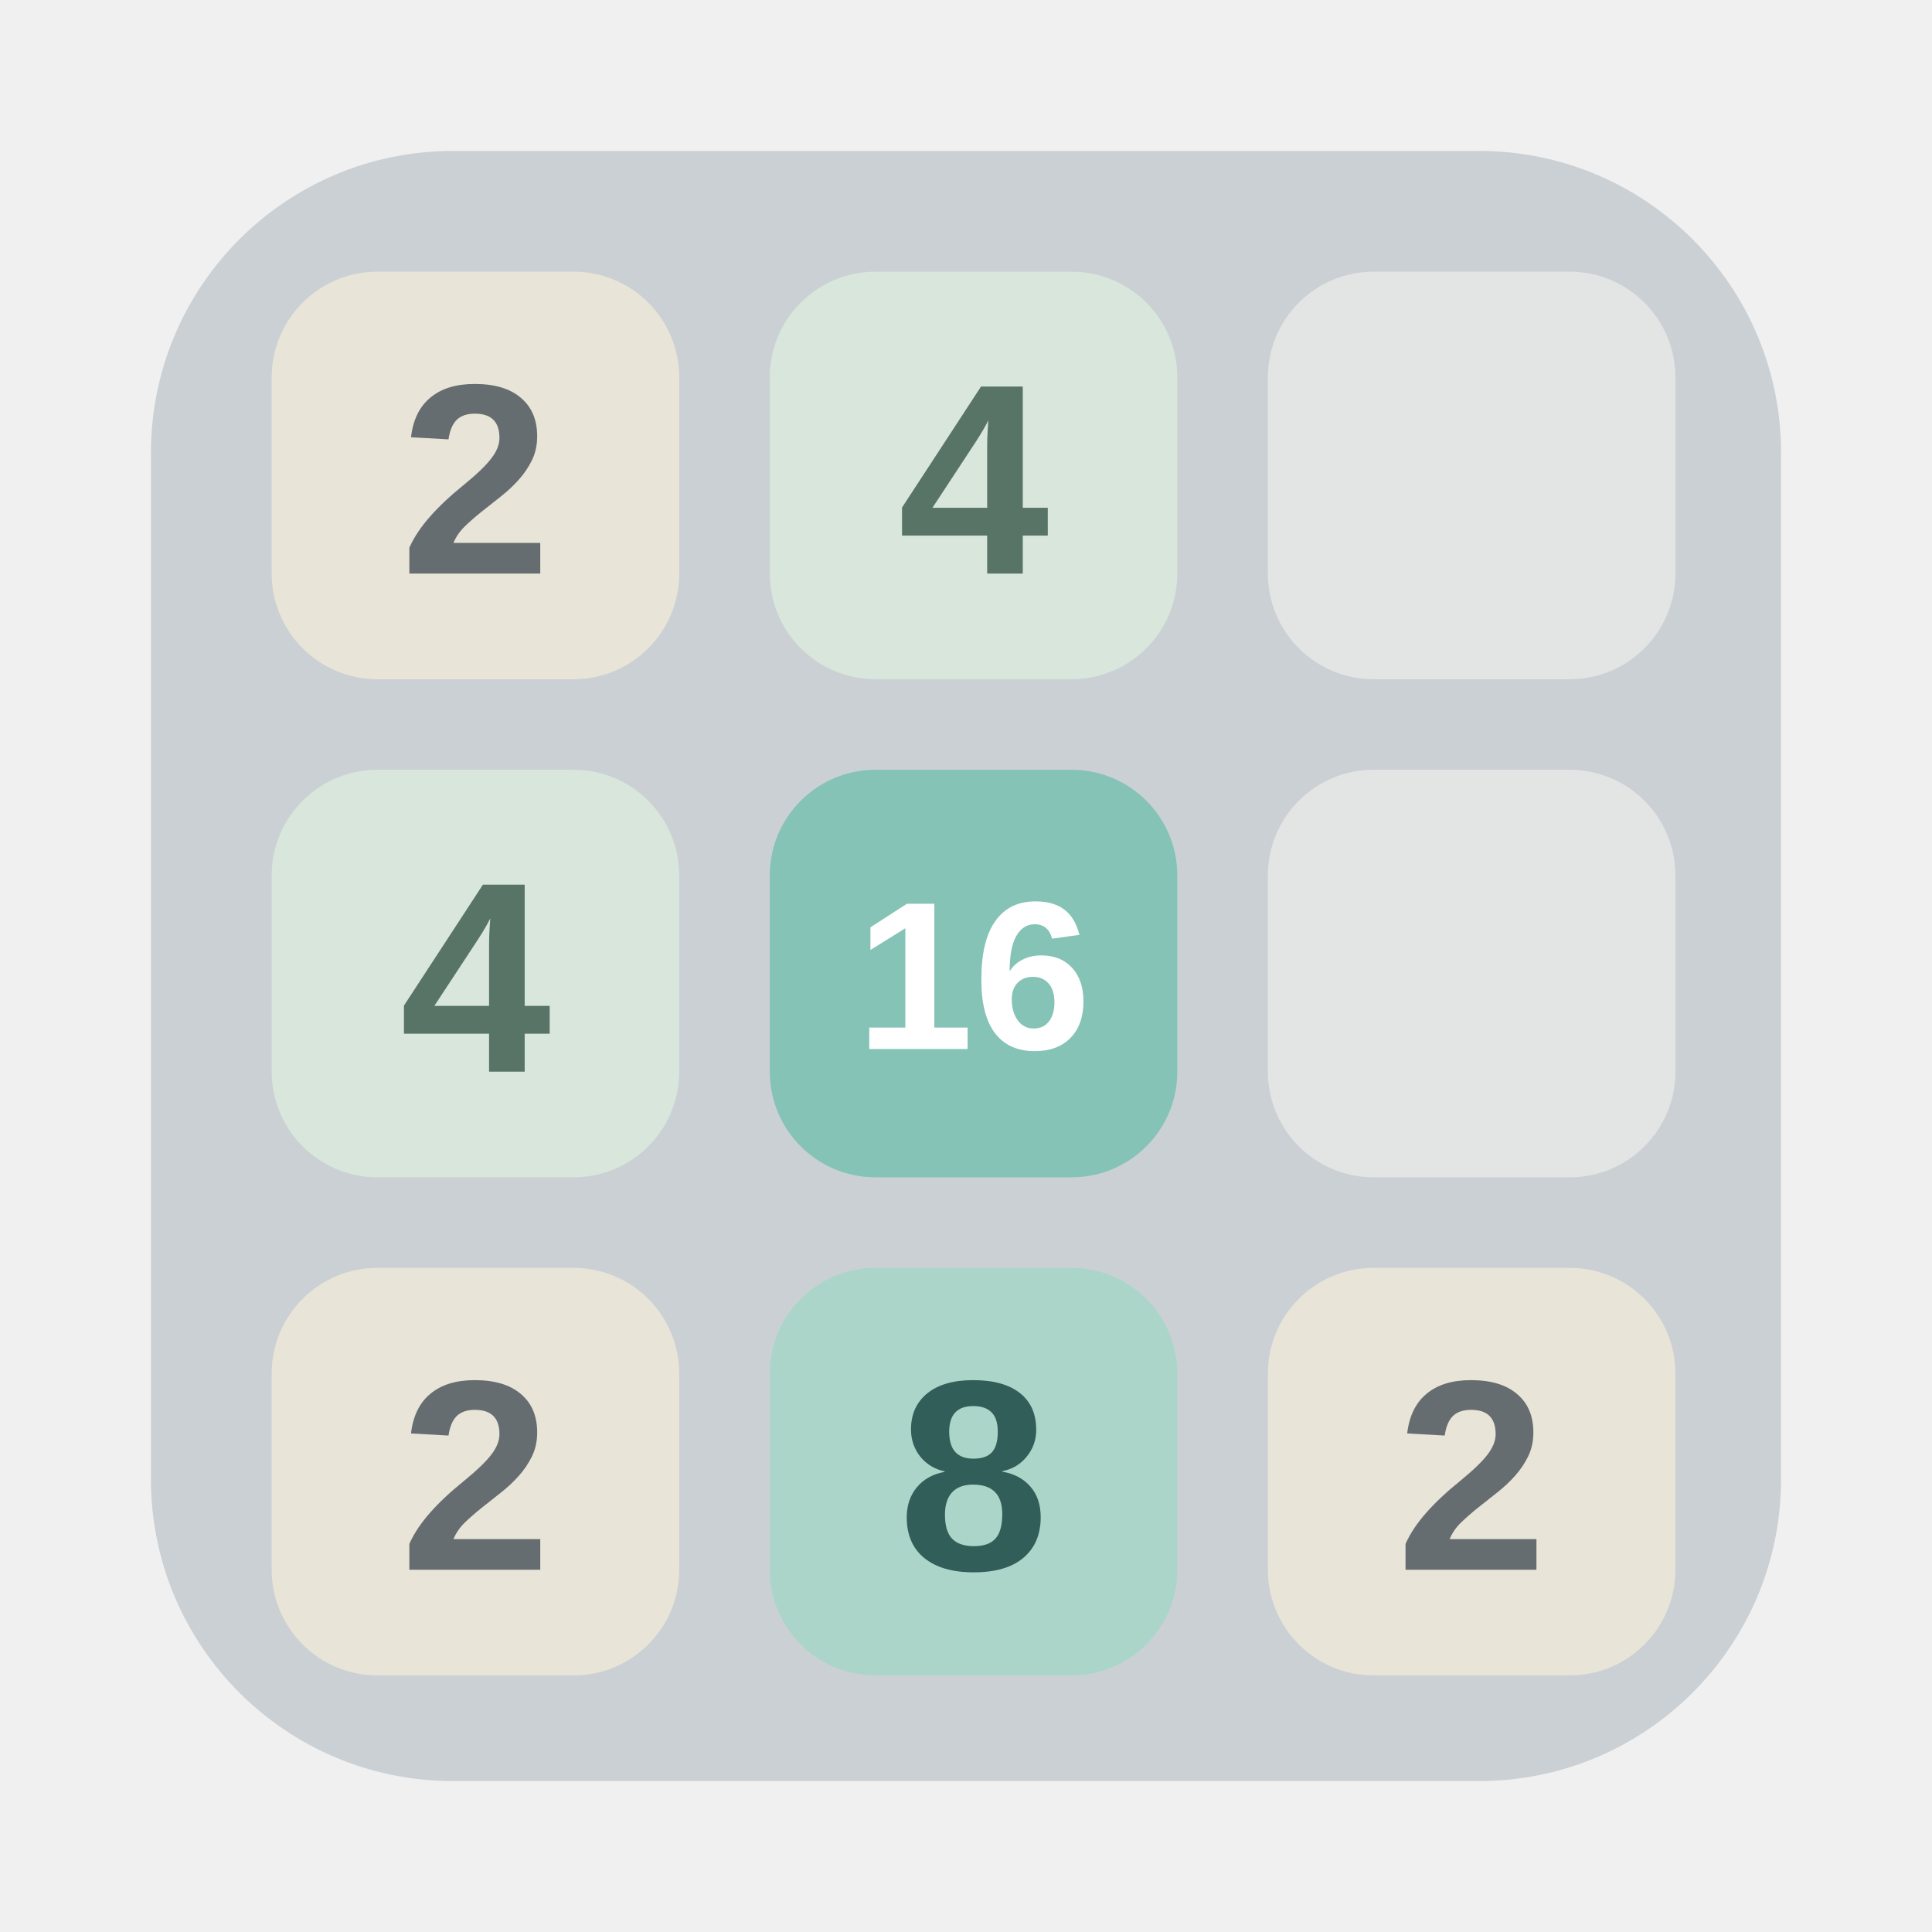
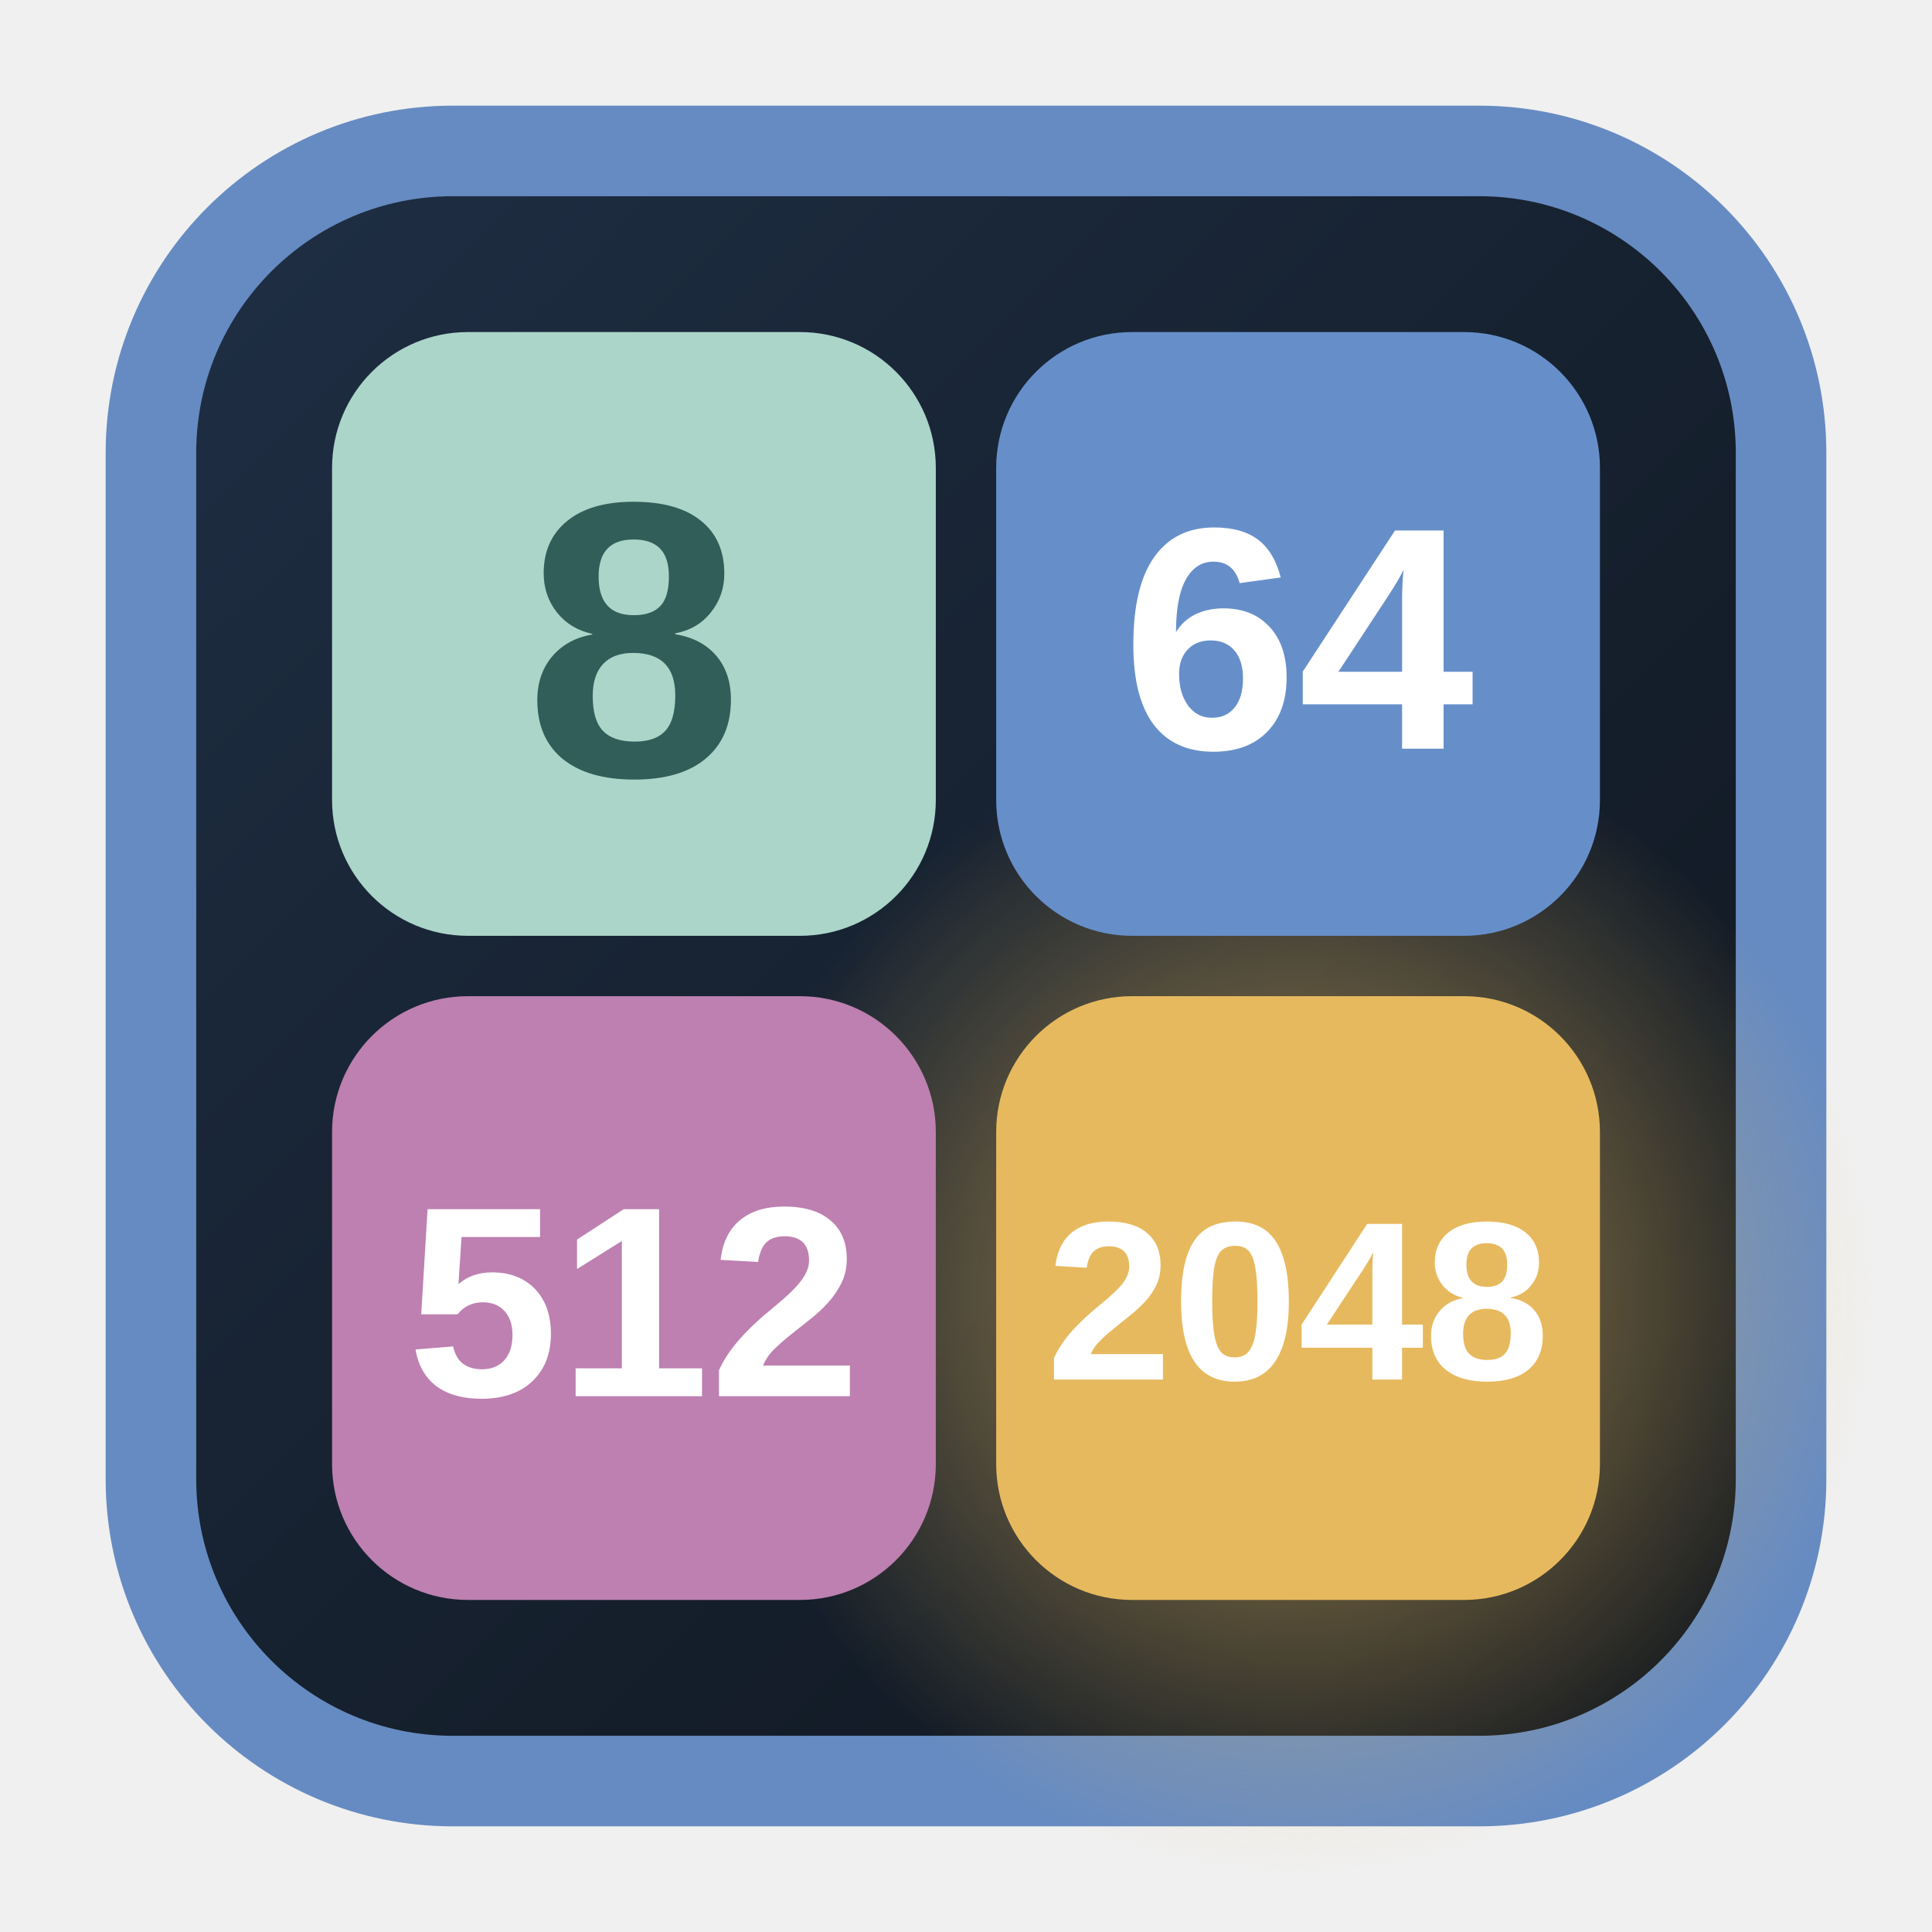
<svg xmlns="http://www.w3.org/2000/svg" viewBox="0 0 128 128">
-   <rect x="10" y="10" width="108" height="108" rx="20" fill="#cbd0d4" />
-   <rect x="18" y="18" width="27" height="27" rx="7" fill="#e9e4d8" />
-   <text x="31.5" y="38.0" text-anchor="middle" font-family="Noto Sans TC,Segoe UI,Arial,sans-serif" font-weight="900" font-size="18" fill="#656d70">2</text>
-   <rect x="51" y="18" width="27" height="27" rx="7" fill="#d8e6dc" />
-   <text x="64.5" y="38.0" text-anchor="middle" font-family="Noto Sans TC,Segoe UI,Arial,sans-serif" font-weight="900" font-size="18" fill="#587467">4</text>
-   <rect x="84" y="18" width="27" height="27" rx="7" fill="#e3e5e4" />
-   <rect x="18" y="51" width="27" height="27" rx="7" fill="#d8e6dc" />
-   <text x="31.5" y="71.0" text-anchor="middle" font-family="Noto Sans TC,Segoe UI,Arial,sans-serif" font-weight="900" font-size="18" fill="#587467">4</text>
-   <rect x="51" y="51" width="27" height="27" rx="7" fill="#85c3b7" />
-   <text x="64.5" y="69.5" text-anchor="middle" font-family="Noto Sans TC,Segoe UI,Arial,sans-serif" font-weight="900" font-size="14" fill="#ffffff">16</text>
-   <rect x="84" y="51" width="27" height="27" rx="7" fill="#e3e5e4" />
-   <rect x="18" y="84" width="27" height="27" rx="7" fill="#e9e4d8" />
-   <text x="31.5" y="104.0" text-anchor="middle" font-family="Noto Sans TC,Segoe UI,Arial,sans-serif" font-weight="900" font-size="18" fill="#656d70">2</text>
-   <rect x="51" y="84" width="27" height="27" rx="7" fill="#acd5ca" />
-   <text x="64.5" y="104.0" text-anchor="middle" font-family="Noto Sans TC,Segoe UI,Arial,sans-serif" font-weight="900" font-size="18" fill="#315e58">8</text>
-   <rect x="84" y="84" width="27" height="27" rx="7" fill="#e9e4d8" />
-   <text x="97.5" y="104.0" text-anchor="middle" font-family="Noto Sans TC,Segoe UI,Arial,sans-serif" font-weight="900" font-size="18" fill="#656d70">2</text>
+   <defs>
+     <linearGradient id="bg" x1="0" y1="0" x2="1" y2="1">
+       <stop offset="0" stop-color="#1f2f45" />
+       <stop offset="1" stop-color="#0e141b" />
+     </linearGradient>
+     <radialGradient id="glow">
+       <stop offset="0" stop-color="#e7b95e" stop-opacity=".7" />
+       <stop offset="1" stop-color="#e7b95e" stop-opacity="0" />
+     </radialGradient>
+   </defs>
+   <rect x="10" y="10" width="108" height="108" rx="20" fill="url(#bg)" stroke="#668bc2" stroke-width="6" />
+   <circle cx="86" cy="86" r="38" fill="url(#glow)" />
+   <rect x="22" y="22" width="40" height="40" rx="9" fill="#acd5ca" />
+   <text x="42" y="51.4" font-family="Noto Sans TC,Segoe UI,Arial,sans-serif" font-weight="900" text-anchor="middle" font-size="26" fill="#315e58">8</text>
+   <rect x="66" y="22" width="40" height="40" rx="9" fill="#668fca" />
+   <text x="86" y="49.6" font-family="Noto Sans TC,Segoe UI,Arial,sans-serif" font-weight="900" text-anchor="middle" font-size="21" fill="#ffffff">64</text>
+   <rect x="22" y="66" width="40" height="40" rx="9" fill="#bd80b0" />
+   <text x="42" y="92.5" font-family="Noto Sans TC,Segoe UI,Arial,sans-serif" font-weight="900" text-anchor="middle" font-size="18" fill="#ffffff">512</text>
+   <rect x="66" y="66" width="40" height="40" rx="9" fill="#e7b95e" />
+   <text x="86" y="91.4" font-family="Noto Sans TC,Segoe UI,Arial,sans-serif" font-weight="900" text-anchor="middle" font-size="15" fill="#ffffff">2048</text>
</svg>
